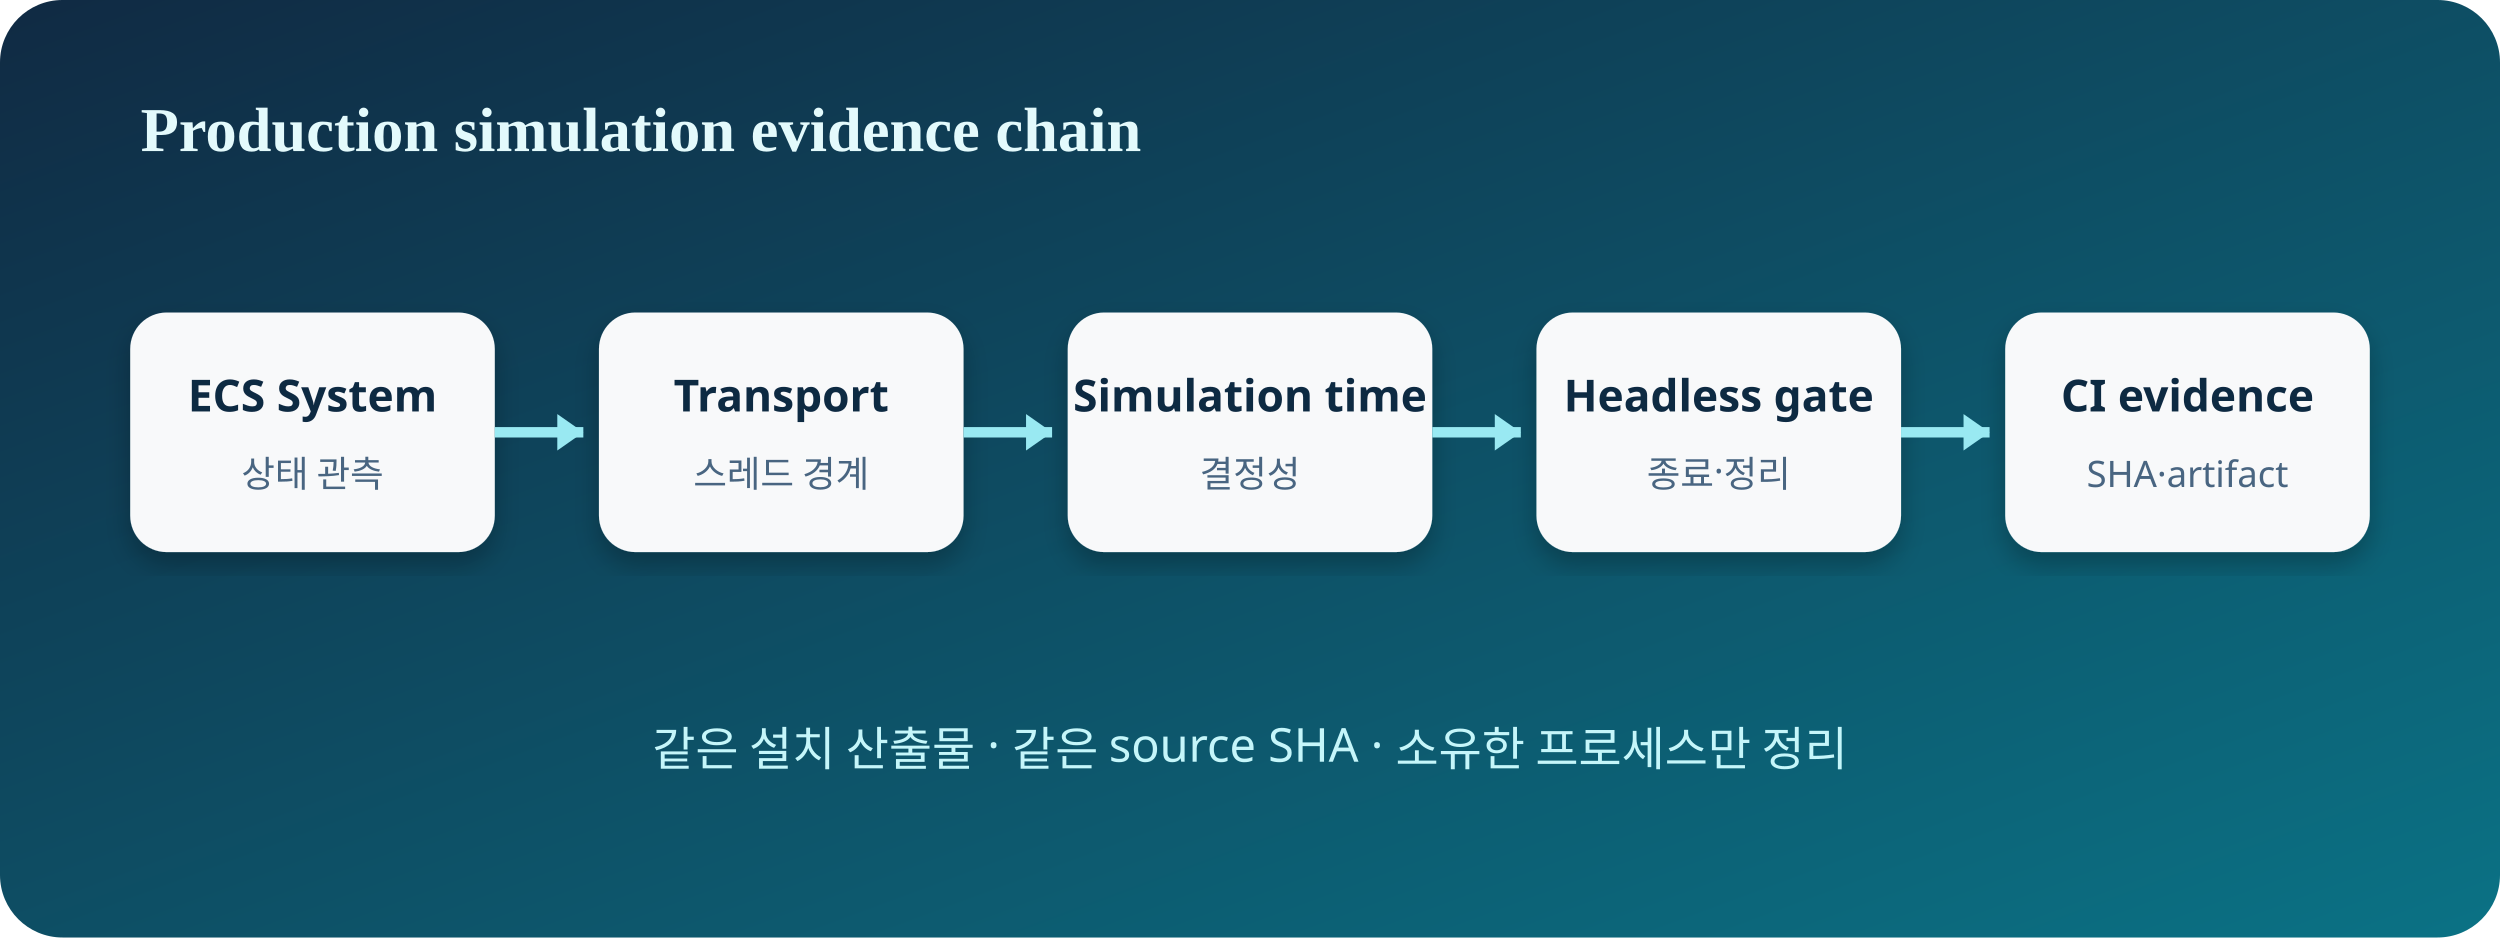
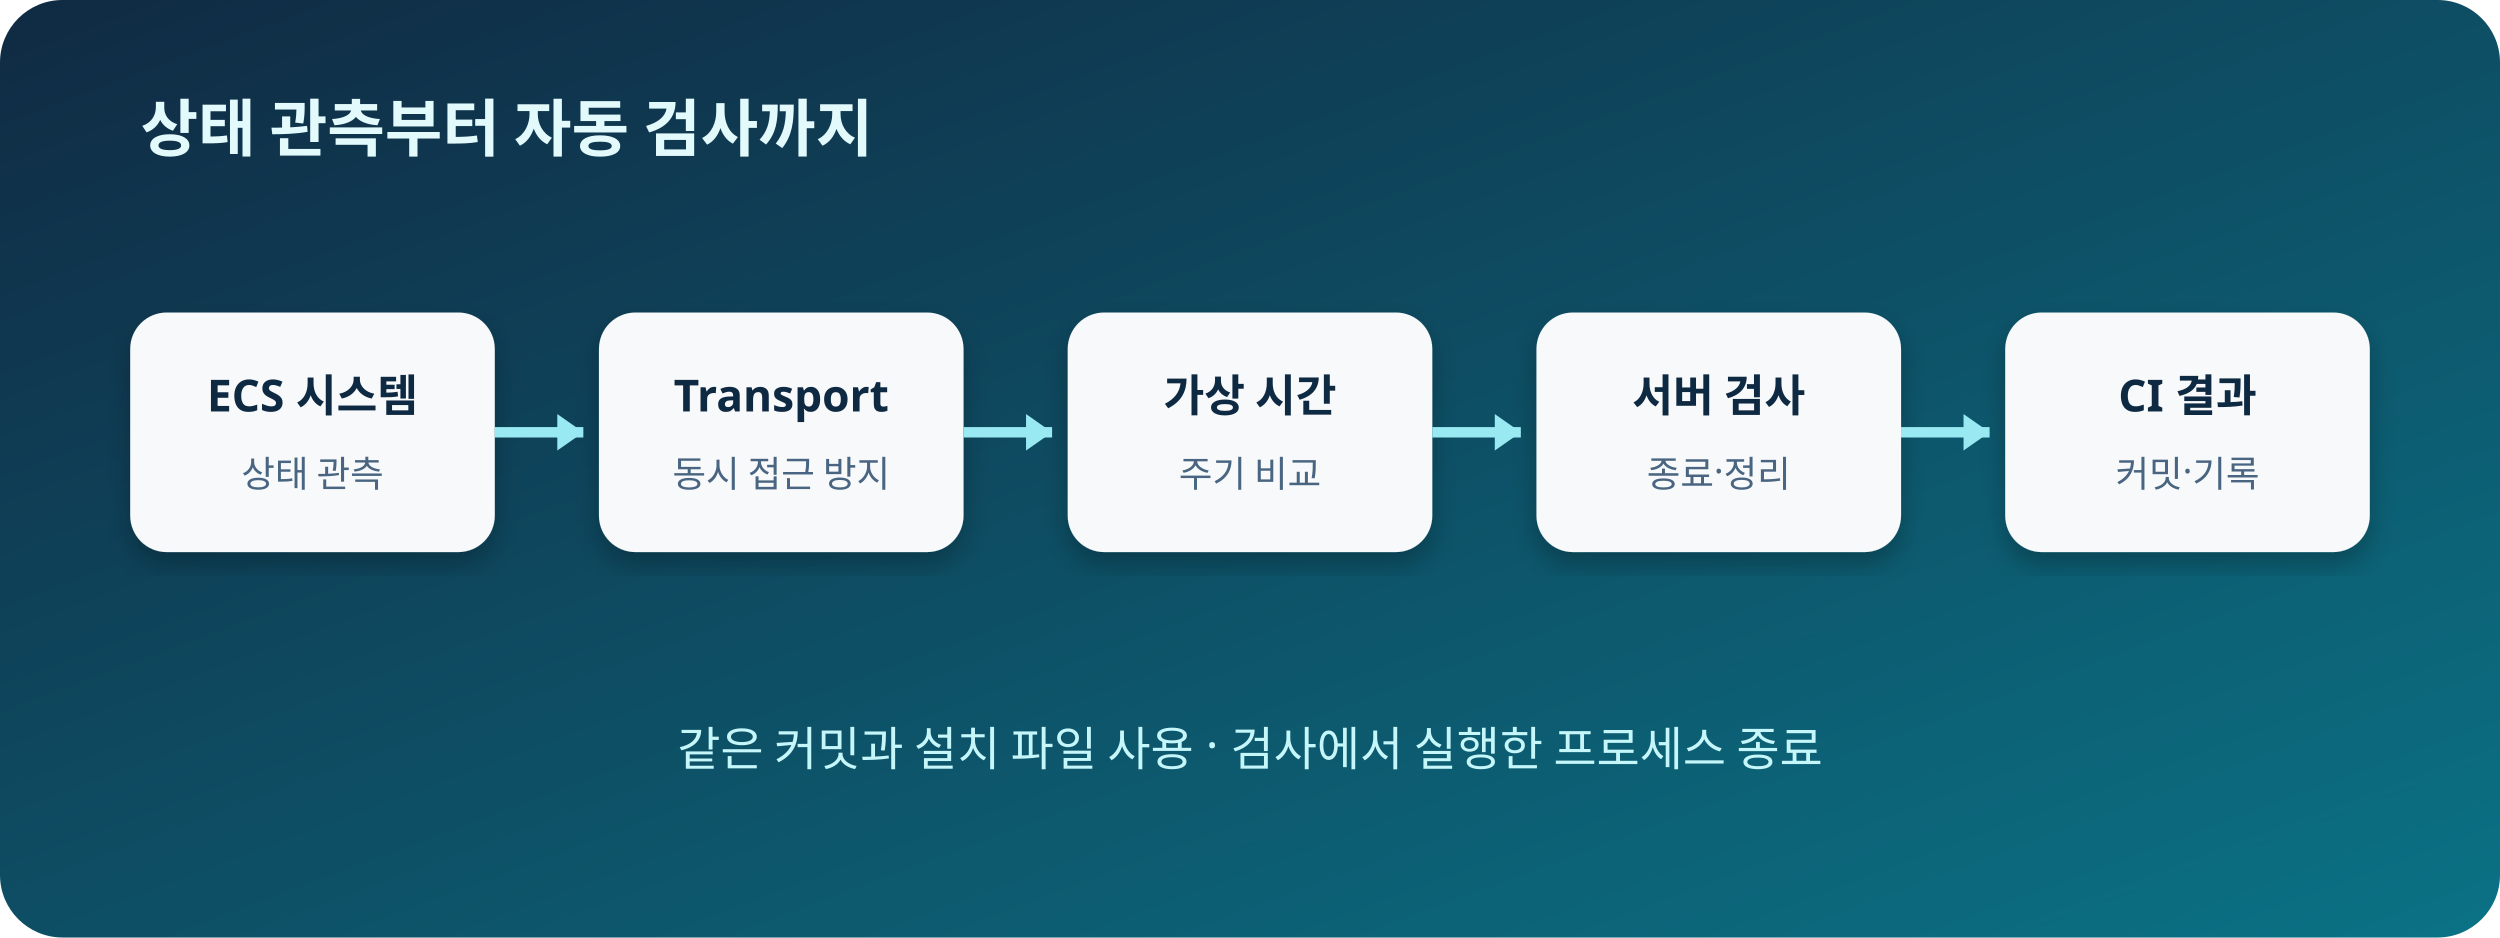
<svg xmlns="http://www.w3.org/2000/svg" width="960" height="360" viewBox="0 0 960 360" role="img" aria-labelledby="title desc">
  <defs>
    <linearGradient id="bg" x2="1" y2="1">
      <stop stop-color="#102a43" />
      <stop offset="1" stop-color="#0b7285" />
    </linearGradient>
    <filter id="s">
      <feDropShadow dx="0" dy="5" stdDeviation="5" flood-opacity=".25" />
    </filter>
  </defs>
  <rect width="960" height="360" rx="24" fill="url(#bg)" />
-   <text x="54" y="58" fill="#e3fafc" font-size="24" font-weight="700">Production simulation evidence chain</text>
+   <text x="54" y="58" fill="#e3fafc" font-size="24" font-weight="700">상태 관측부터 자동 검사까지</text>
  <g font-family="sans-serif" text-anchor="middle" filter="url(#s)">
    <g fill="#f8f9fa">
      <rect x="50" y="120" width="140" height="92" rx="14" />
      <rect x="230" y="120" width="140" height="92" rx="14" />
      <rect x="410" y="120" width="140" height="92" rx="14" />
      <rect x="590" y="120" width="140" height="92" rx="14" />
      <rect x="770" y="120" width="140" height="92" rx="14" />
    </g>
    <g fill="#102a43" font-size="17" font-weight="700">
-       <text x="120" y="158">ECS System</text>
+       <text x="120" y="158">ECS 시스템</text>
      <text x="300" y="158">Transport</text>
-       <text x="480" y="158">Simulation time</text>
-       <text x="660" y="158">Headless gate</text>
-       <text x="840" y="158">CI evidence</text>
+       <text x="480" y="158">가상 시간</text>
+       <text x="660" y="158">서버 검사</text>
+       <text x="840" y="158">CI 결과</text>
    </g>
    <g fill="#486581" font-size="14">
      <text x="120" y="187">상태 관측</text>
-       <text x="300" y="187">스레드 경계</text>
-       <text x="480" y="187">결정성</text>
+       <text x="300" y="187">동시 접근 방지</text>
+       <text x="480" y="187">주기 비교</text>
      <text x="660" y="187">종료·정리</text>
-       <text x="840" y="187">SHA·artifact</text>
+       <text x="840" y="187">커밋·기록</text>
    </g>
  </g>
  <g stroke="#99e9f2" stroke-width="4" fill="none">
    <path d="M190 166h34" />
    <path d="M370 166h34" />
    <path d="M550 166h34" />
    <path d="M730 166h34" />
  </g>
  <g fill="#99e9f2">
    <path d="m224 166-10-7v14z" />
    <path d="m404 166-10-7v14z" />
    <path d="m584 166-10-7v14z" />
    <path d="m764 166-10-7v14z" />
  </g>
-   <text x="480" y="294" fill="#c5f6fa" text-anchor="middle" font-family="sans-serif" font-size="18">같은 설치 산출물 · 같은 source SHA · 소유한 프로세스만 정리</text>
+   <text x="480" y="294" fill="#c5f6fa" text-anchor="middle" font-family="sans-serif" font-size="18">같은 커밋과 설치 파일 사용 · 검사에서 실행한 프로세스 종료</text>
</svg>
